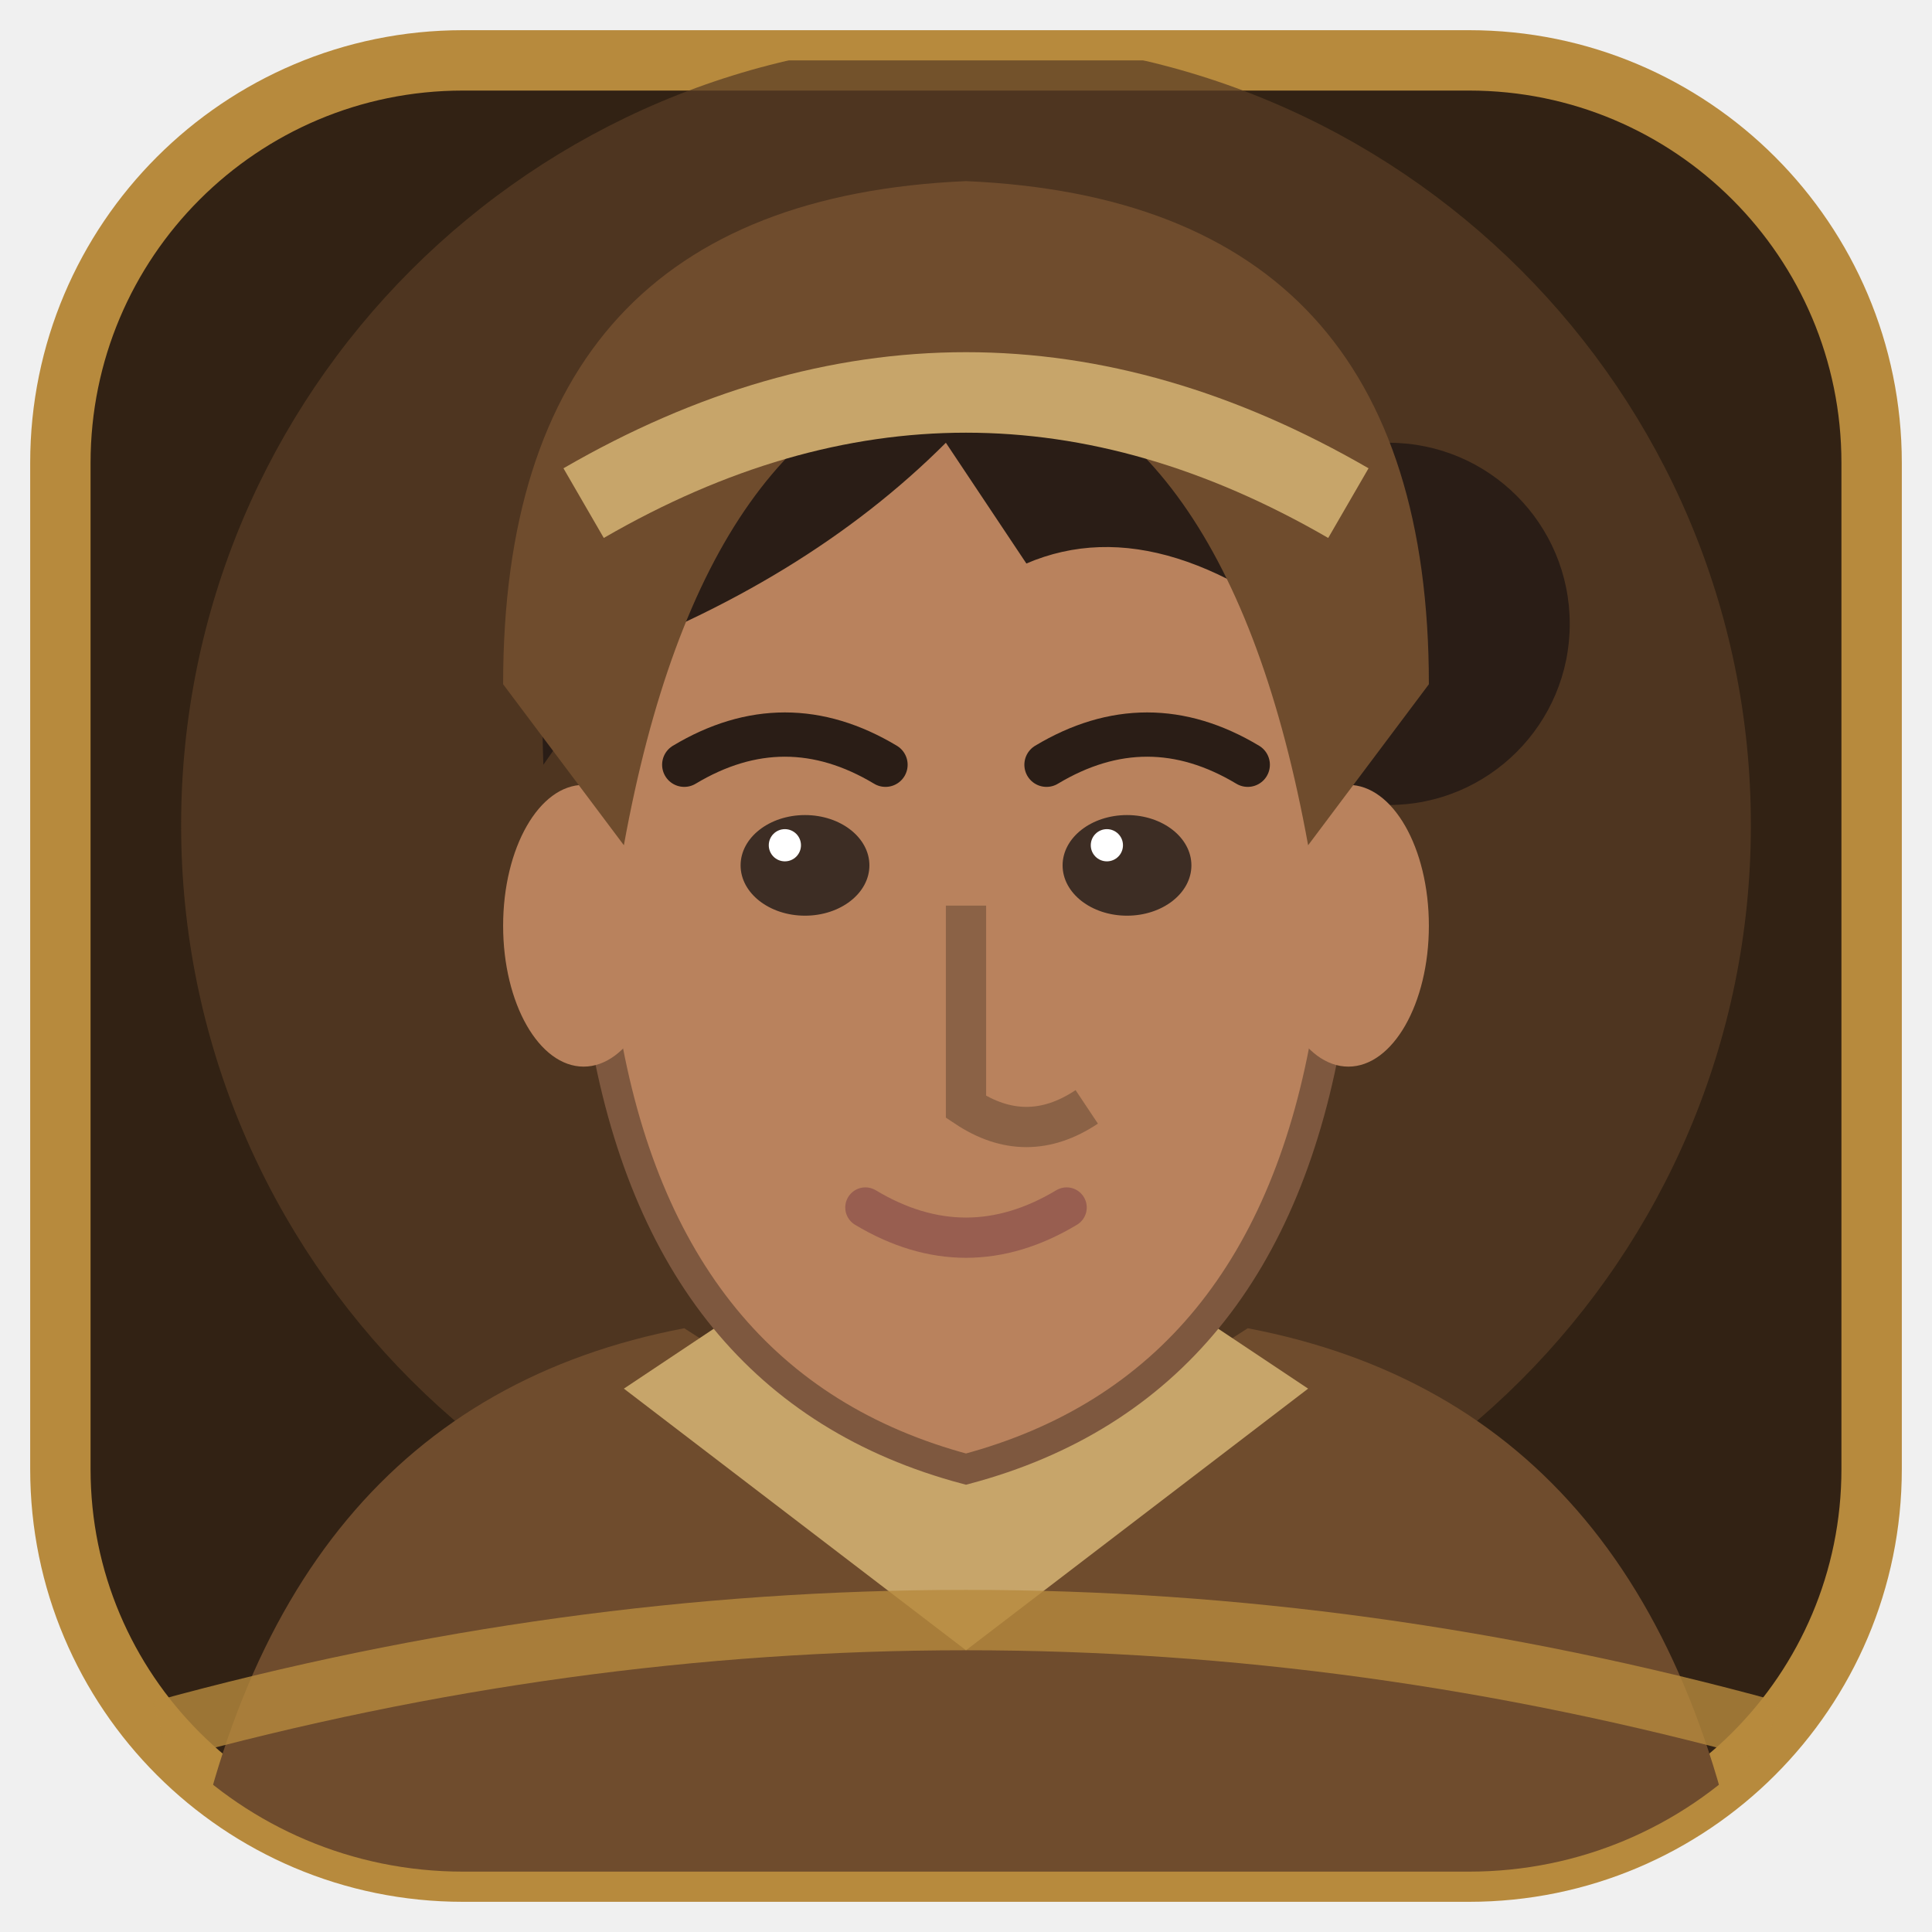
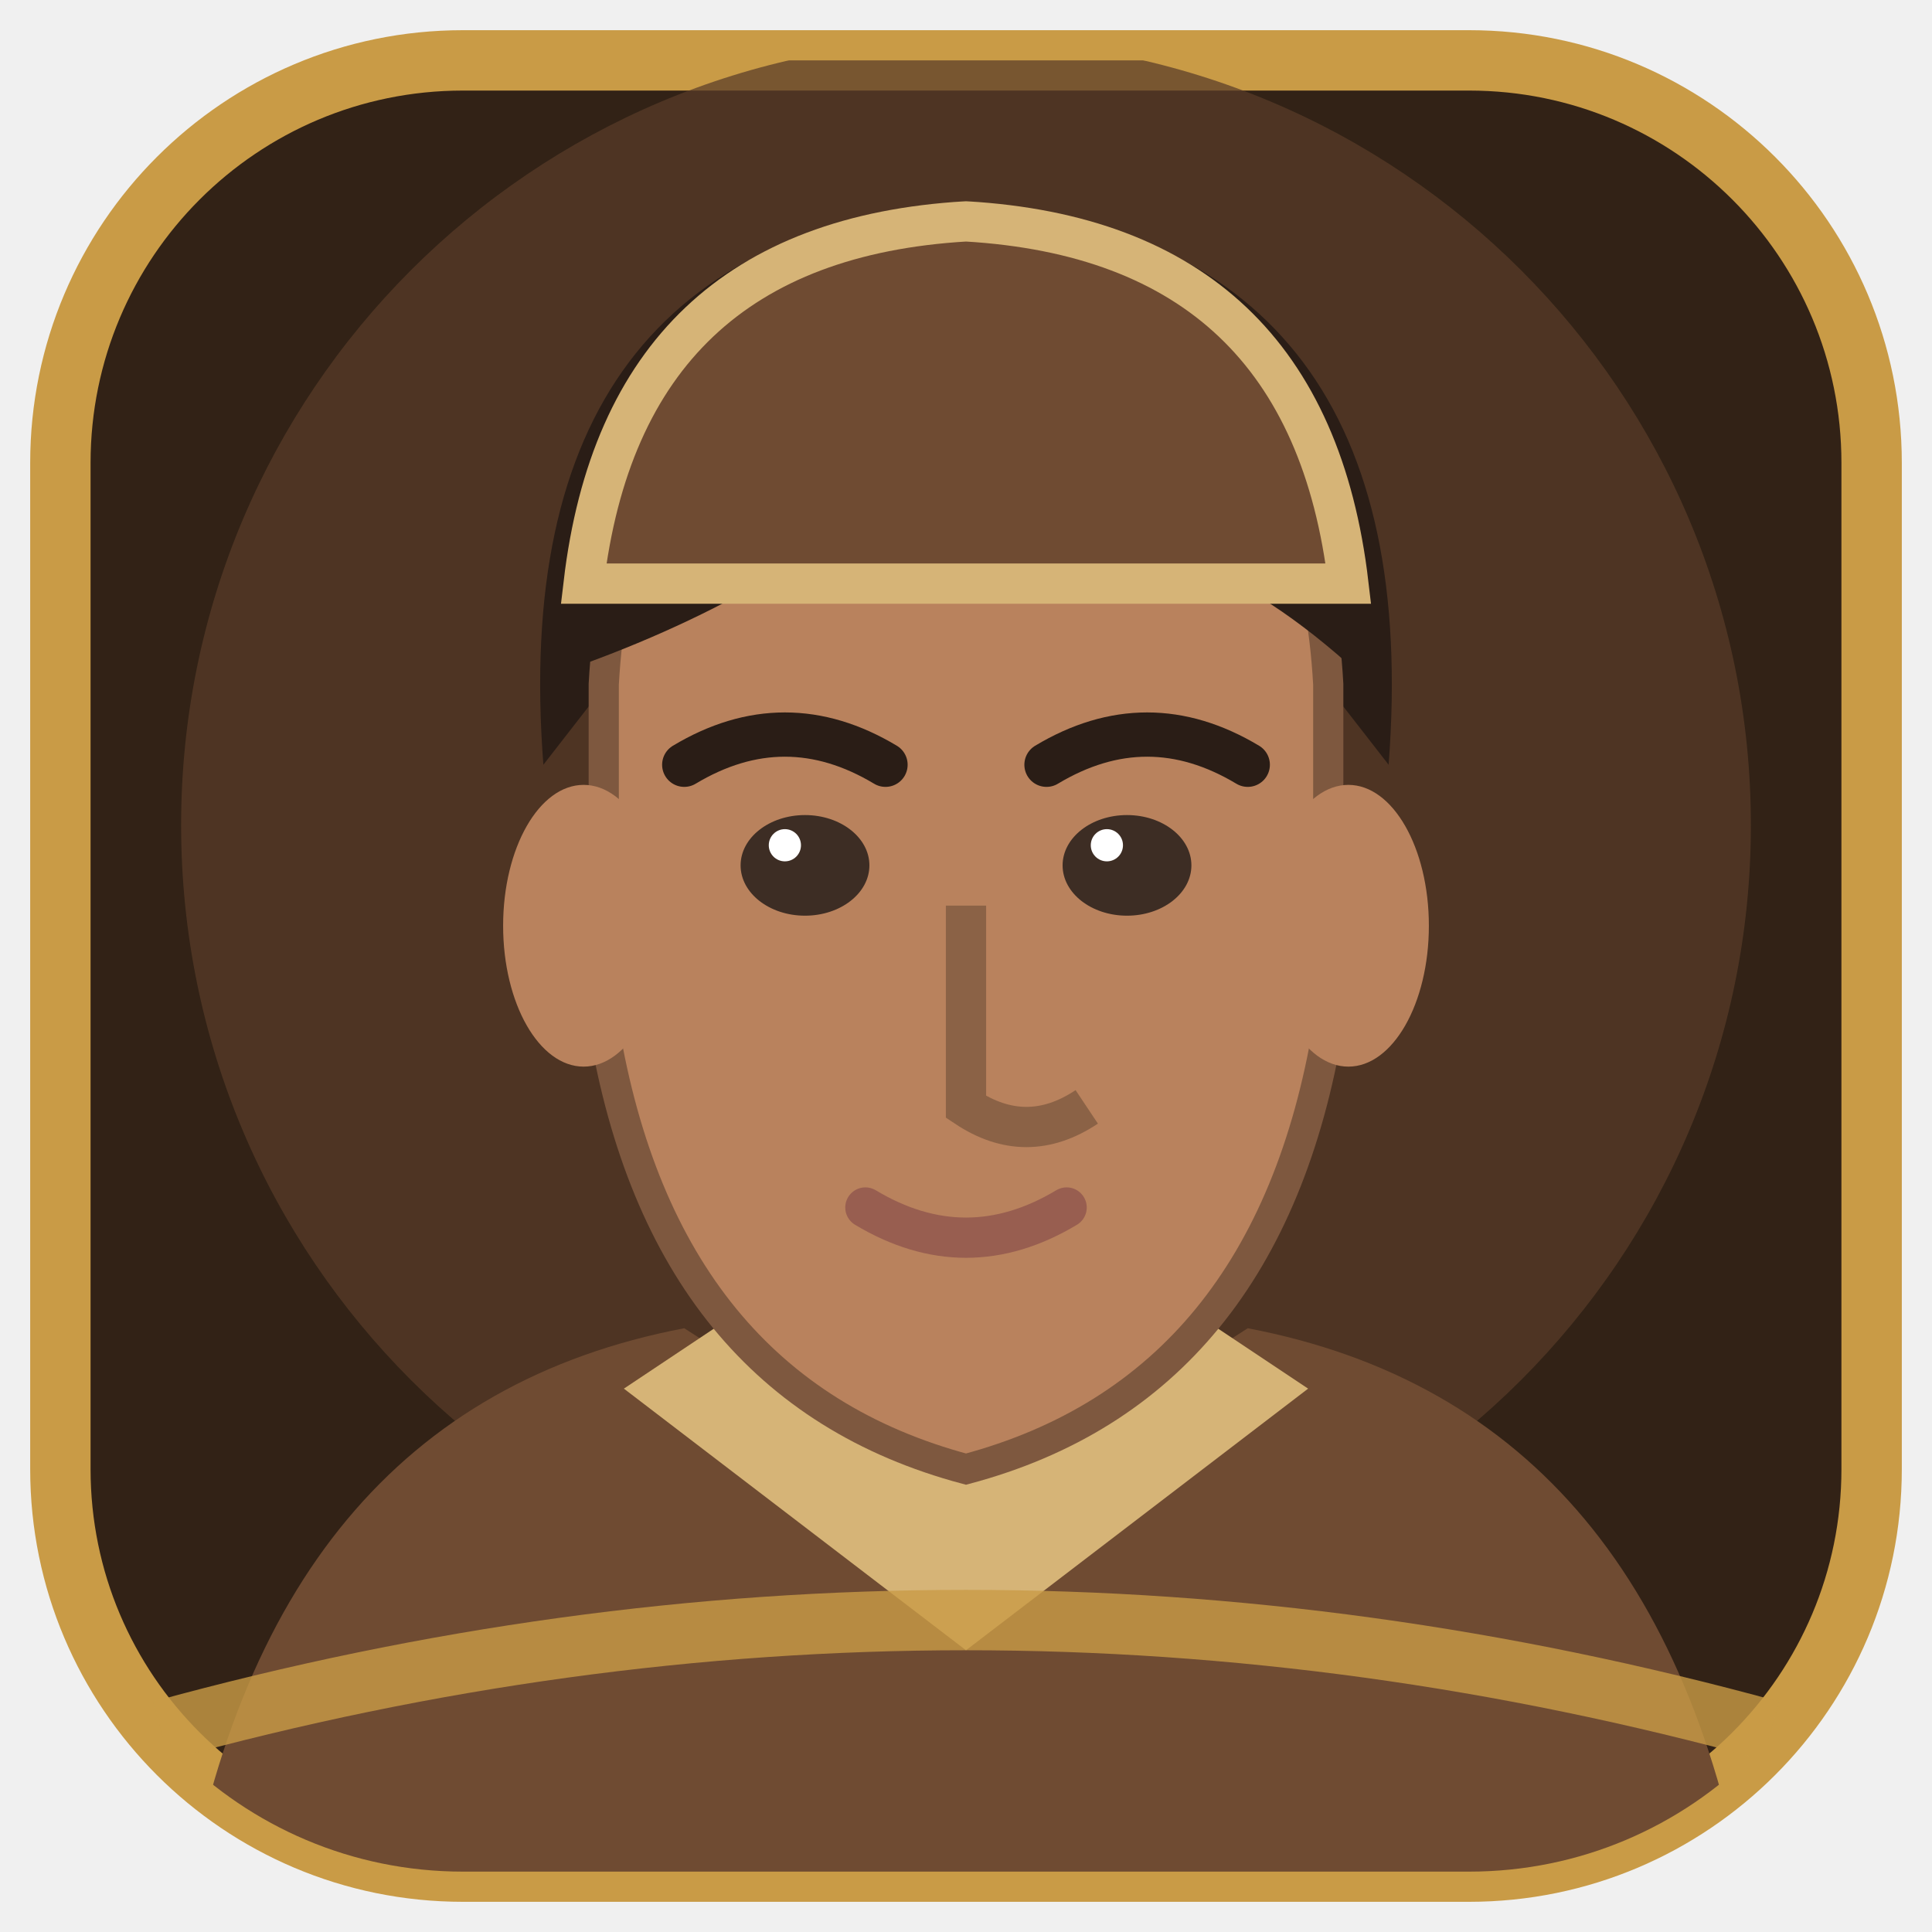
<svg xmlns="http://www.w3.org/2000/svg" viewBox="0 0 96 96" role="img" aria-labelledby="title desc" data-character="hannah">
  <defs>
    <clipPath id="frame">
      <rect x="3" y="3" width="90" height="90" rx="20" />
    </clipPath>
  </defs>
-   <rect x="3" y="3" width="90" height="90" rx="20" fill="#322214" stroke="#b78a3d" stroke-width="3" />
+   <rect x="3" y="3" width="90" height="90" rx="20" fill="#322216" stroke="#c99b46" stroke-width="3" />
  <g clip-path="url(#frame)">
-     <circle cx="48" cy="41" r="39" fill="#593d24" opacity=".72" />
-     <path d="M9 96Q13 70 34 66L48 75 62 66Q83 70 87 96Z" fill="#6f4c2d" />
-     <path d="M31 69L48 82 65 69 59 65 48 73 37 65Z" fill="#c7a56a" />
-     <circle cx="69" cy="31" r="9" fill="#2a1d16" />
-     <path d="M27 38Q26 12 48 11Q70 12 69 38L62 28Q48 16 34 28Z" fill="#2a1d16" />
+     <circle cx="48" cy="41" r="39" fill="#593c28" opacity=".72" />
+     <path d="M9 96Q13 70 34 66L48 75 62 66Q83 70 87 96Z" fill="#6f4b32" />
+     <path d="M31 69L48 82 65 69 59 65 48 73 37 65Z" fill="#d6b477" />
+     <path d="M27 38Q25 12 48 10Q71 12 69 38L62 29Q48 16 34 29Z" fill="#2a1d16" />
    <path d="M30 34Q31 16 48 15Q65 16 66 34V51Q63 69 48 73Q33 69 30 51Z" fill="#b9825d" stroke="#7e583f" stroke-width="1.5" />
    <ellipse cx="29" cy="46" rx="4" ry="7" fill="#b9825d" />
    <ellipse cx="67" cy="46" rx="4" ry="7" fill="#b9825d" />
    <path d="M29 33Q29 14 48 13Q67 14 67 33Q58 25 51 28L47 22Q40 29 29 33Z" fill="#2a1d16" />
    <path d="M34 38q5-3 10 0M52 38q5-3 10 0" fill="none" stroke="#2a1d16" stroke-width="2.2" stroke-linecap="round" />
    <ellipse cx="40" cy="43" rx="3.2" ry="2.5" fill="#3d2d24" />
    <ellipse cx="56" cy="43" rx="3.2" ry="2.5" fill="#3d2d24" />
    <circle cx="39" cy="42" r=".8" fill="#fff" />
    <circle cx="55" cy="42" r=".8" fill="#fff" />
    <path d="M48 45v10q3 2 6 0" fill="none" stroke="#8b6246" stroke-width="2" />
    <path d="M43 60q5 3 10 0" fill="none" stroke="#985e50" stroke-width="2" stroke-linecap="round" />
-     <path d="M25 34Q25 10 48 9Q71 10 71 34L65 42Q61 20 48 18Q35 20 31 42Z" fill="#6f4c2d" />
-     <path d="M29 25Q48 14 67 25" fill="none" stroke="#c7a56a" stroke-width="4" />
-     <path d="M8 86Q48 75 88 86" fill="none" stroke="#b78a3d" stroke-width="3" opacity=".8" />
+     <path d="M29 29Q31 12 48 11Q65 12 67 29Z" fill="#6f4b32" stroke="#d6b477" stroke-width="2" />
+     <path d="M8 86Q48 75 88 86" fill="none" stroke="#c99b46" stroke-width="3" opacity=".8" />
  </g>
</svg>
